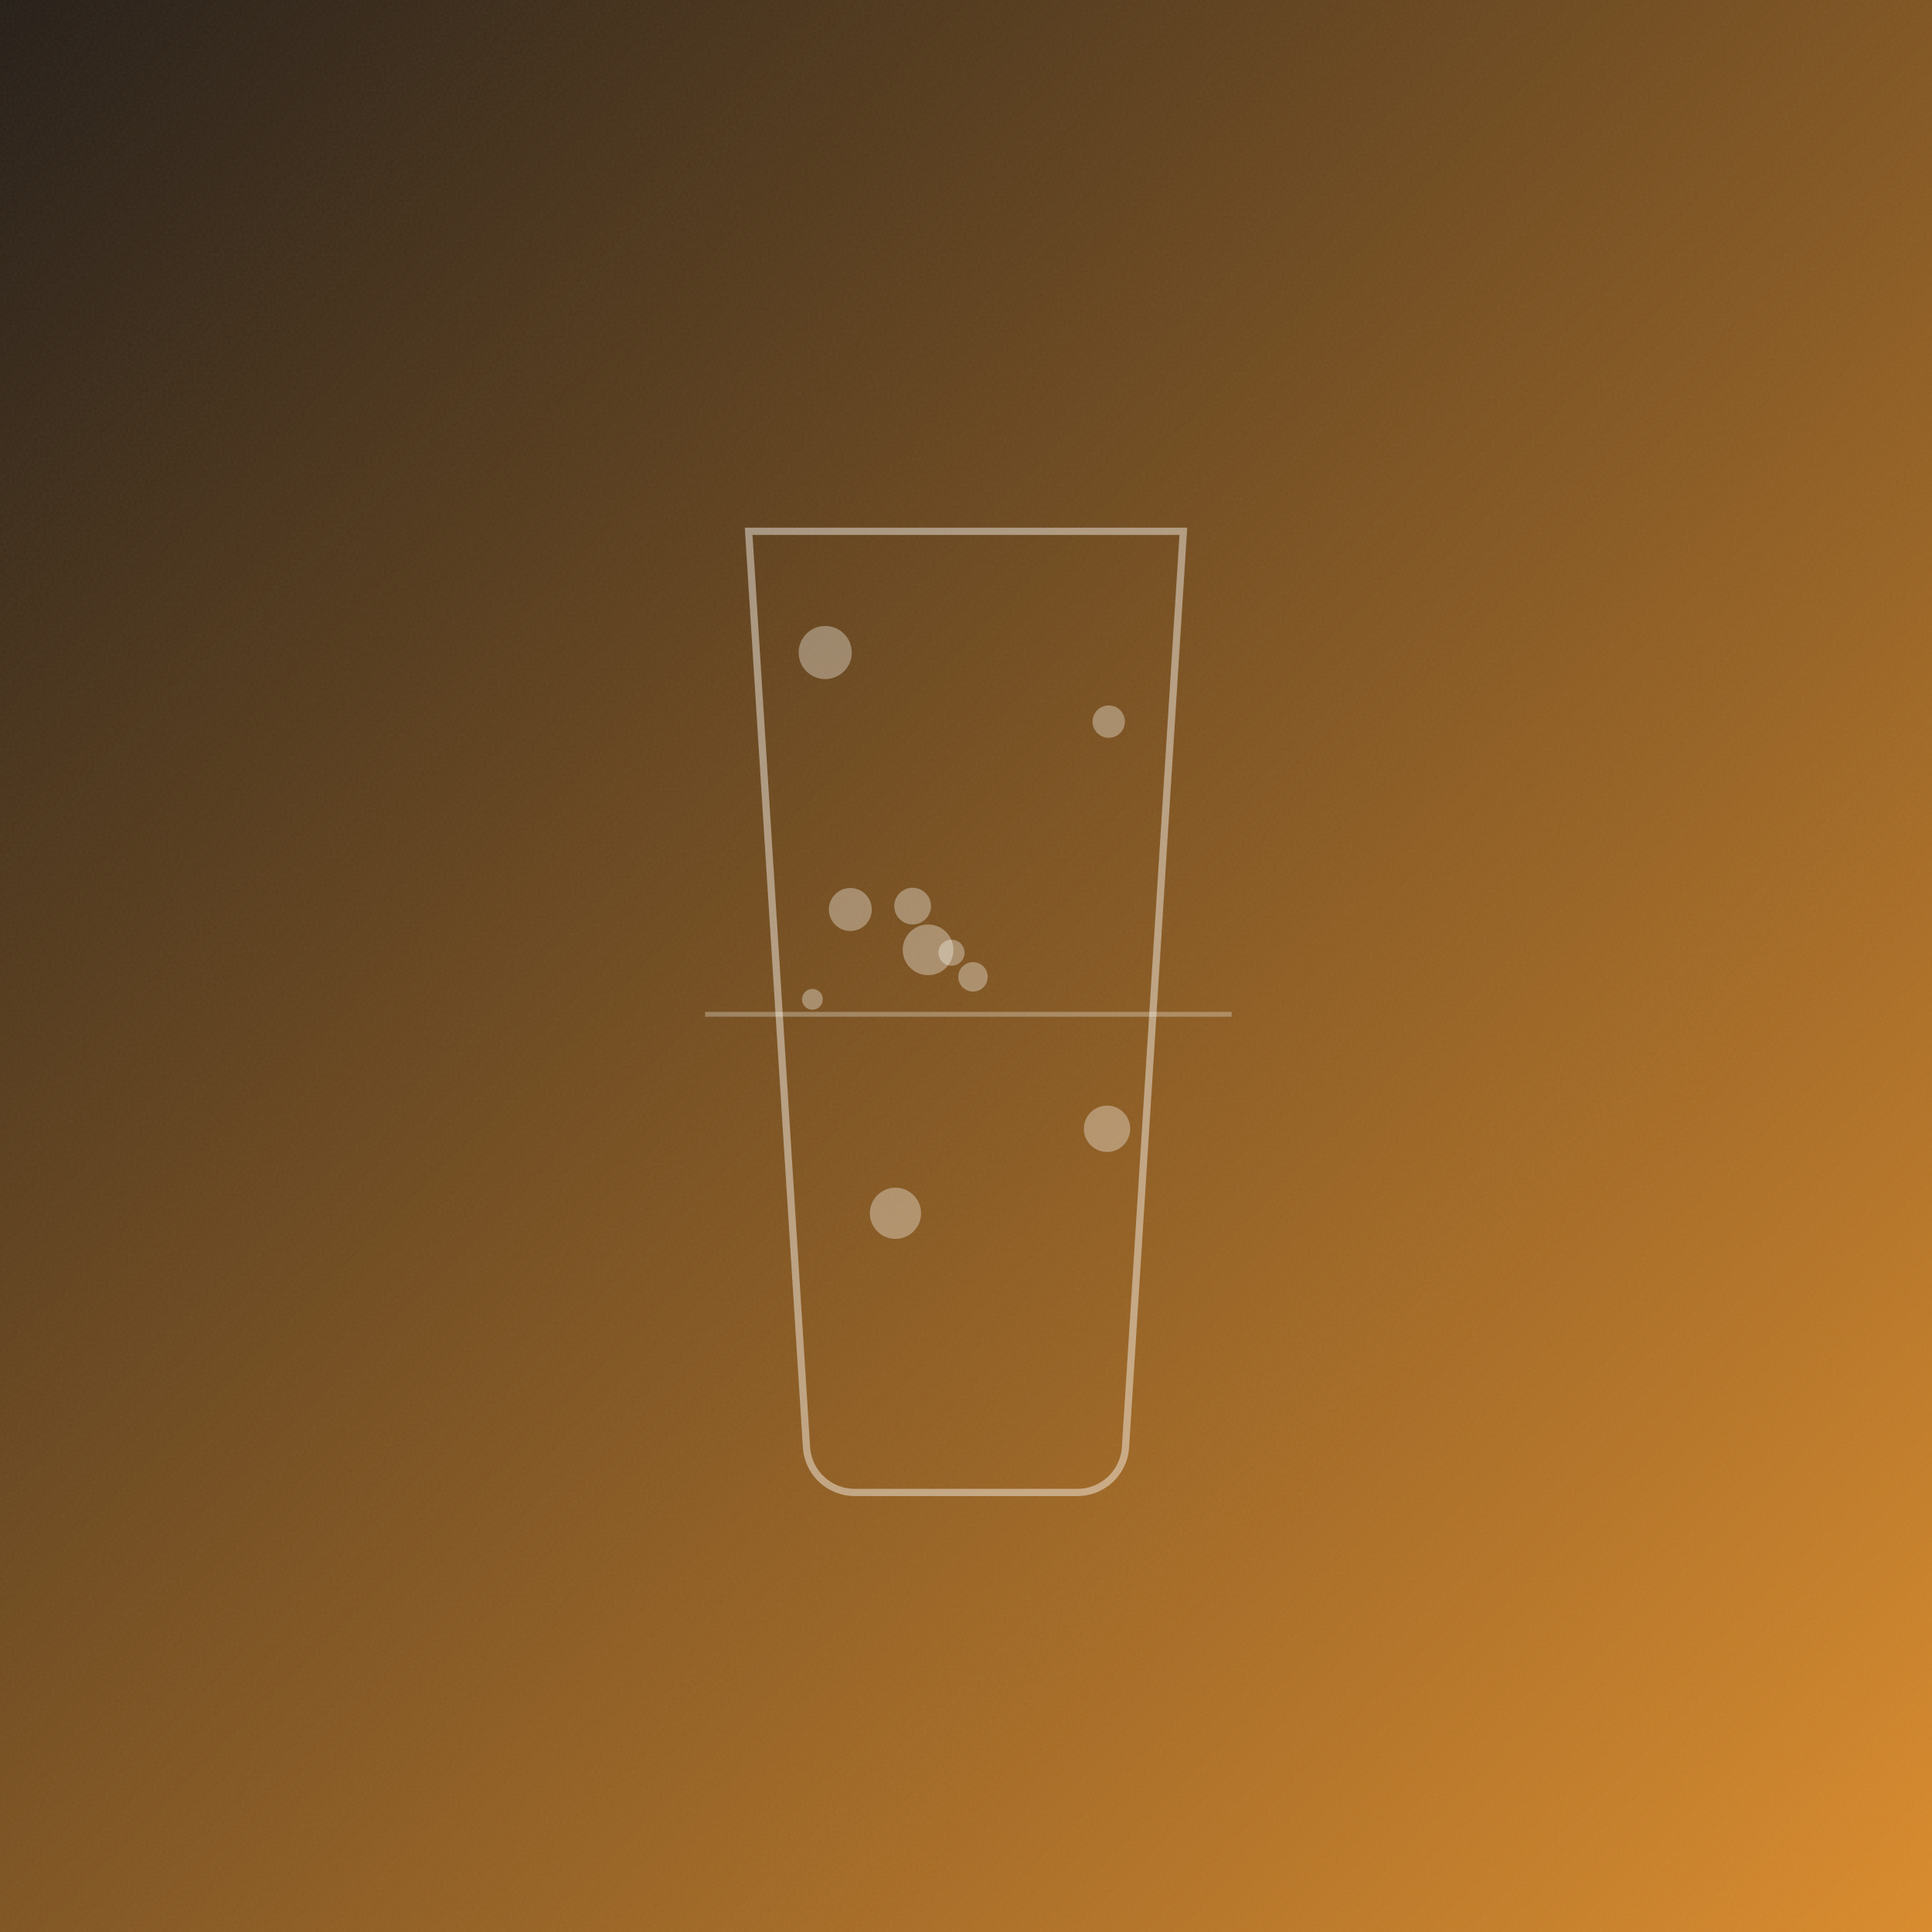
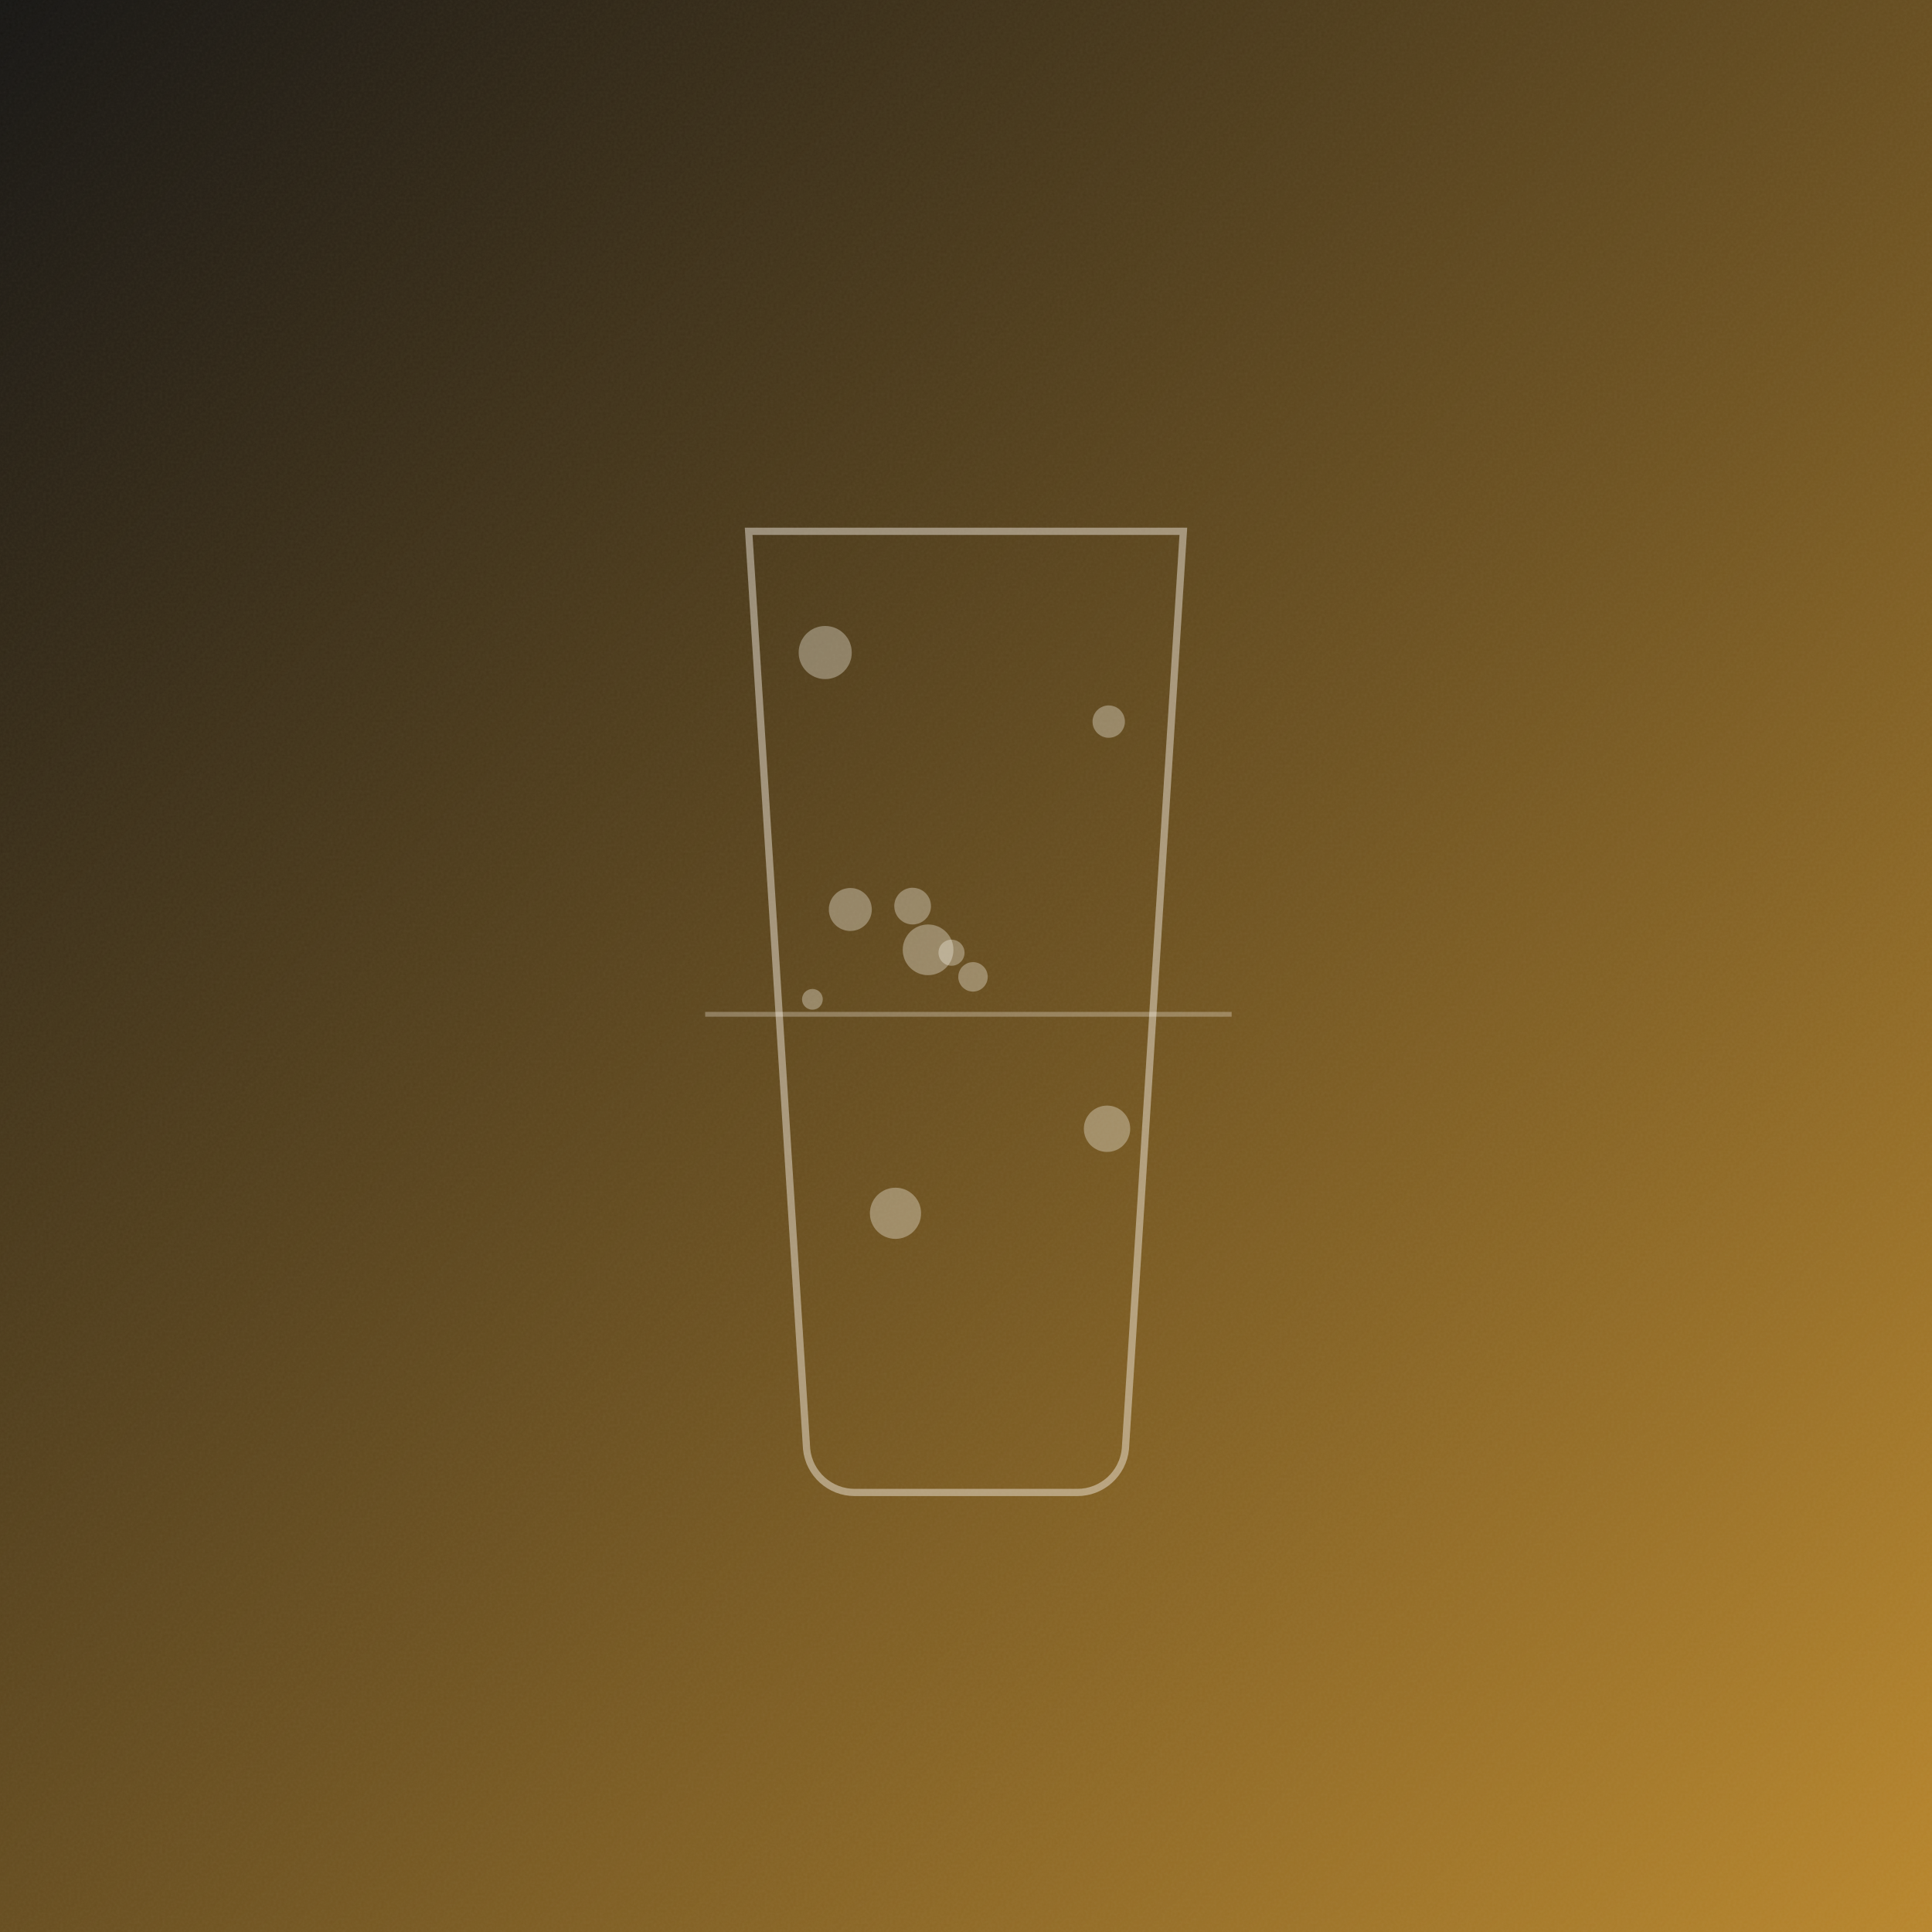
<svg xmlns="http://www.w3.org/2000/svg" viewBox="0 0 800 800" width="800" height="800">
  <defs>
    <linearGradient id="rg10" x1="0%" y1="0%" x2="100%" y2="100%">
-       <stop offset="0%" stop-color="#241d17" />
-       <stop offset="100%" stop-color="#d98a2b" />
+       <stop offset="0%" stop-color="#151412" />
+       <stop offset="100%" stop-color="#b8862c" />
    </linearGradient>
    <filter id="rgn10">
      <feTurbulence type="fractalNoise" baseFrequency="0.85" numOctaves="2" stitchTiles="stitch" result="n" />
      <feColorMatrix in="n" type="matrix" values="0 0 0 0 1  0 0 0 0 1  0 0 0 0 1  0 0 0 0.045 0" />
    </filter>
  </defs>
  <rect width="800" height="800" fill="url(#rg10)" />
  <rect width="800" height="800" filter="url(#rgn10)" />
-   <path d="M310 220 h180 l-24 380 a20 20 0 0 1 -20 18 h-92 a20 20 0 0 1 -20 -18 Z" fill="none" stroke="#fdfbf6" stroke-width="3" opacity="0.45" />
-   <line x1="292" y1="420" x2="510" y2="420" stroke="#fdfbf6" stroke-width="2" opacity="0.3" />
-   <circle cx="458.4" cy="467.4" r="9.6" fill="#fdfbf6" opacity="0.35" />
-   <circle cx="394.0" cy="394.5" r="5.4" fill="#fdfbf6" opacity="0.35" />
-   <circle cx="341.7" cy="270.2" r="11.0" fill="#fdfbf6" opacity="0.35" />
-   <circle cx="459.1" cy="298.8" r="6.7" fill="#fdfbf6" opacity="0.35" />
-   <circle cx="384.3" cy="393.3" r="10.5" fill="#fdfbf6" opacity="0.35" />
-   <circle cx="370.8" cy="502.4" r="10.6" fill="#fdfbf6" opacity="0.35" />
-   <circle cx="352.1" cy="376.6" r="8.9" fill="#fdfbf6" opacity="0.35" />
-   <circle cx="402.9" cy="404.5" r="6.1" fill="#fdfbf6" opacity="0.35" />
-   <circle cx="377.9" cy="375.2" r="7.6" fill="#fdfbf6" opacity="0.35" />
-   <circle cx="336.4" cy="413.8" r="4.3" fill="#fdfbf6" opacity="0.35" />
+   <path d="M310 220 h180 l-24 380 a20 20 0 0 1 -20 18 h-92 a20 20 0 0 1 -20 -18 Z" fill="none" stroke="#faf5ea" stroke-width="3" opacity="0.45" />
+   <line x1="292" y1="420" x2="510" y2="420" stroke="#faf5ea" stroke-width="2" opacity="0.3" />
+   <circle cx="458.4" cy="467.4" r="9.6" fill="#faf5ea" opacity="0.35" />
+   <circle cx="394.0" cy="394.5" r="5.4" fill="#faf5ea" opacity="0.35" />
+   <circle cx="341.7" cy="270.2" r="11.0" fill="#faf5ea" opacity="0.35" />
+   <circle cx="459.1" cy="298.8" r="6.7" fill="#faf5ea" opacity="0.35" />
+   <circle cx="384.3" cy="393.3" r="10.5" fill="#faf5ea" opacity="0.35" />
+   <circle cx="370.8" cy="502.4" r="10.6" fill="#faf5ea" opacity="0.35" />
+   <circle cx="352.1" cy="376.6" r="8.9" fill="#faf5ea" opacity="0.35" />
+   <circle cx="402.9" cy="404.5" r="6.1" fill="#faf5ea" opacity="0.35" />
+   <circle cx="377.9" cy="375.2" r="7.6" fill="#faf5ea" opacity="0.35" />
+   <circle cx="336.4" cy="413.8" r="4.3" fill="#faf5ea" opacity="0.35" />
</svg>
